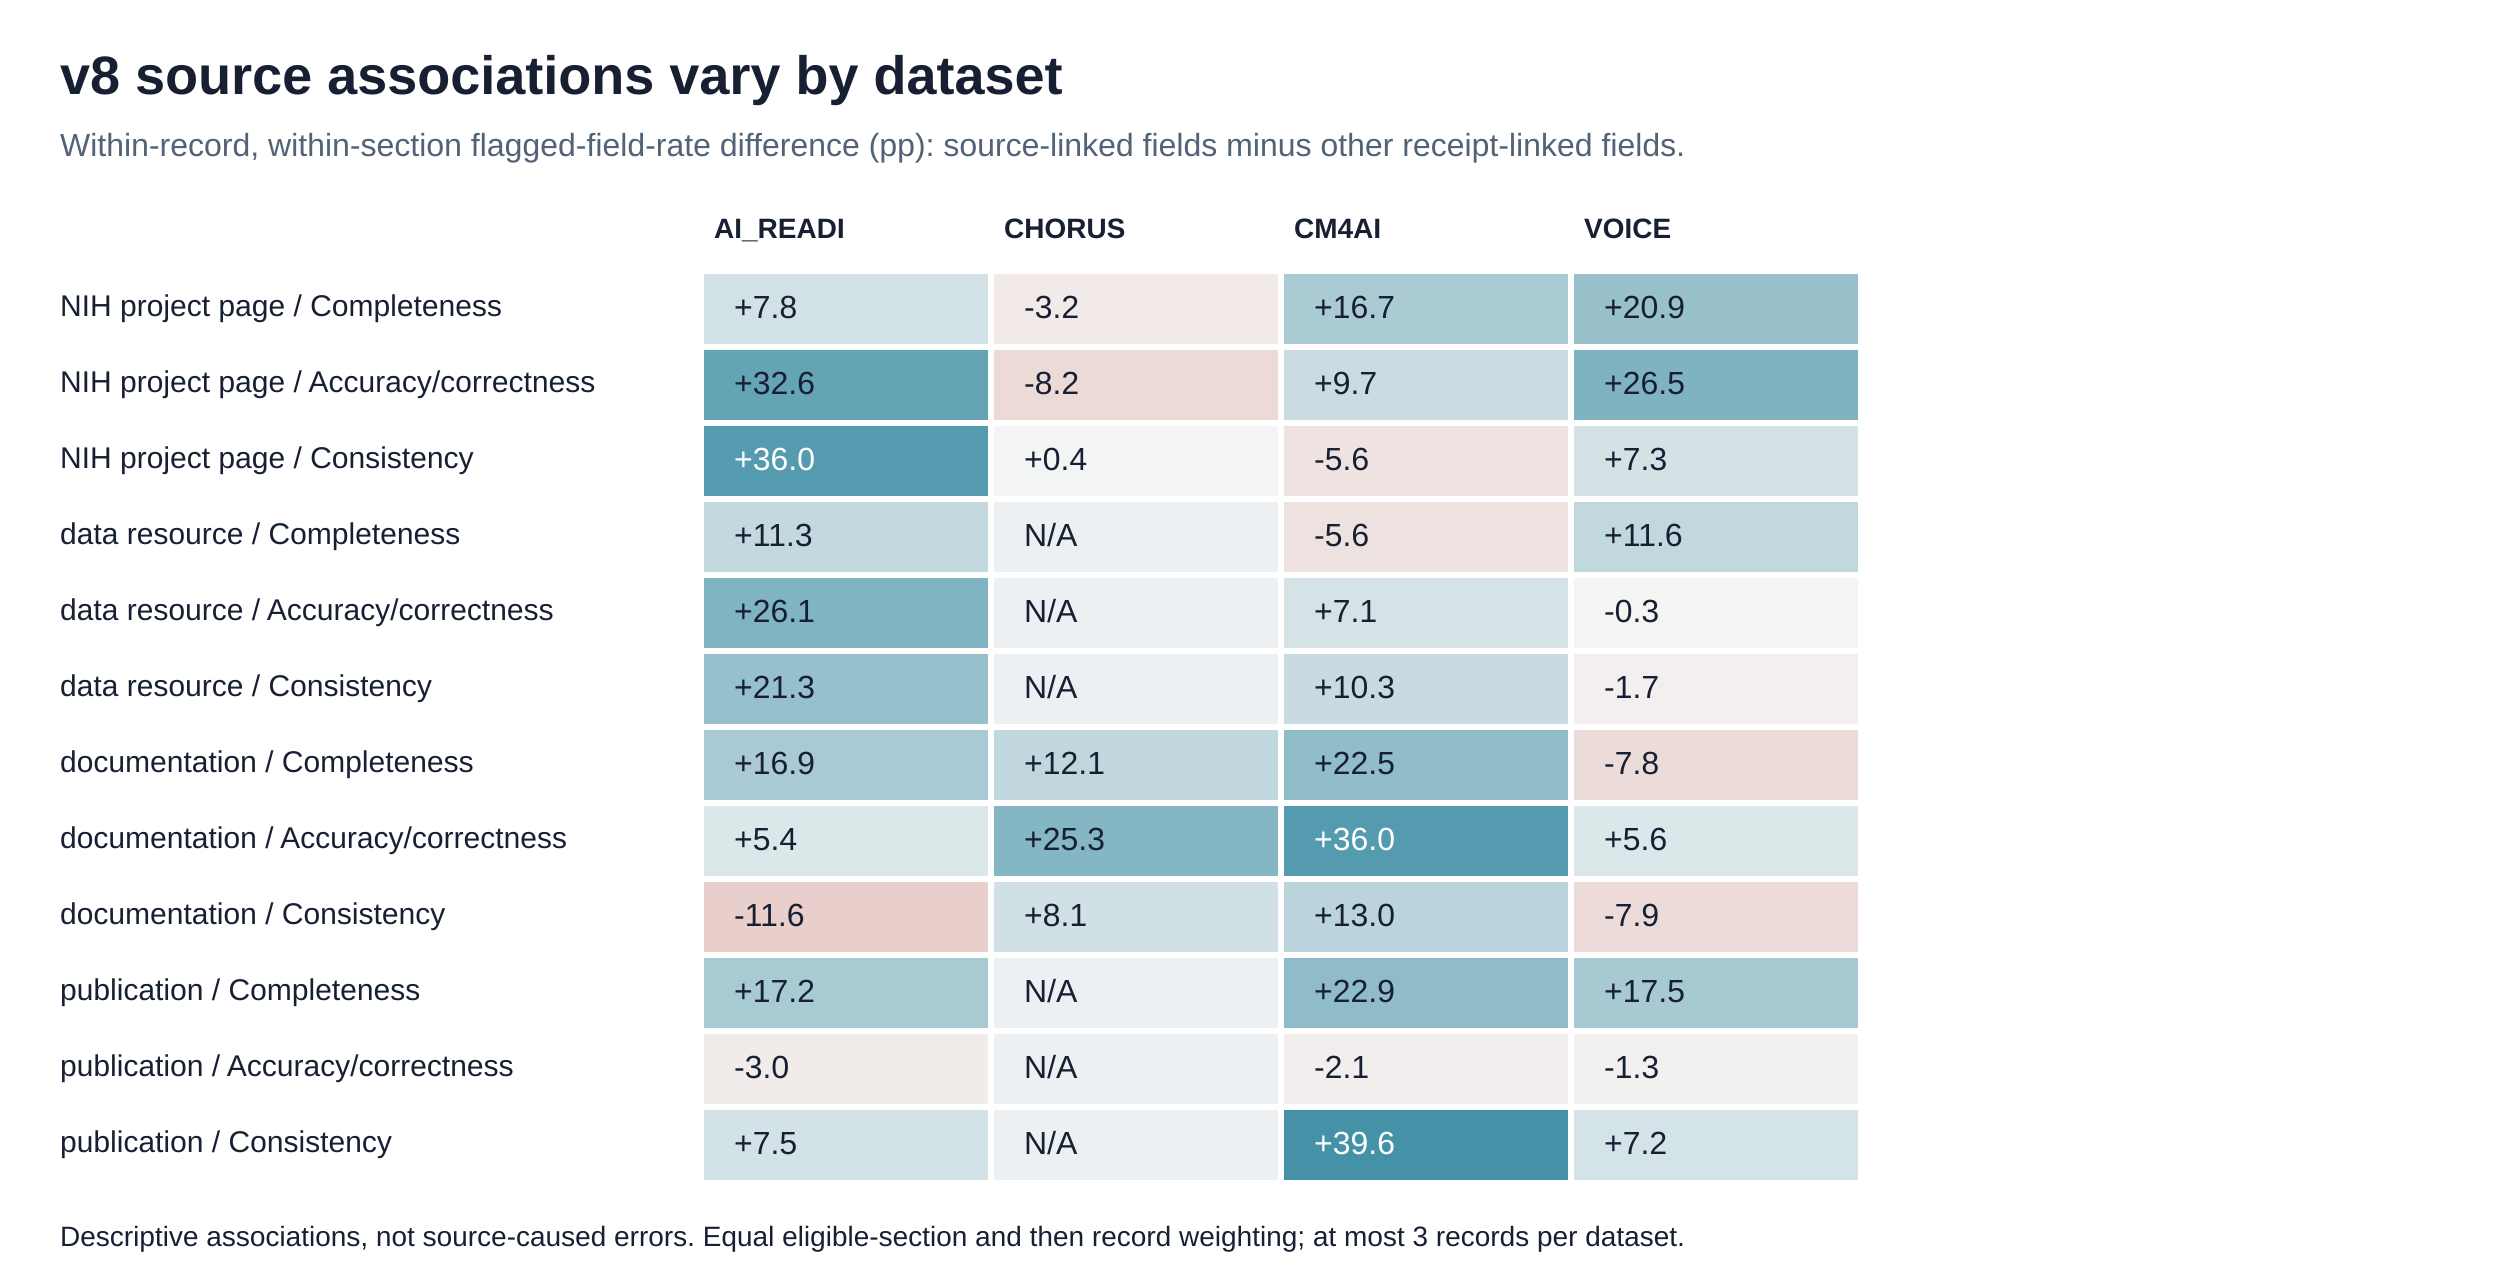
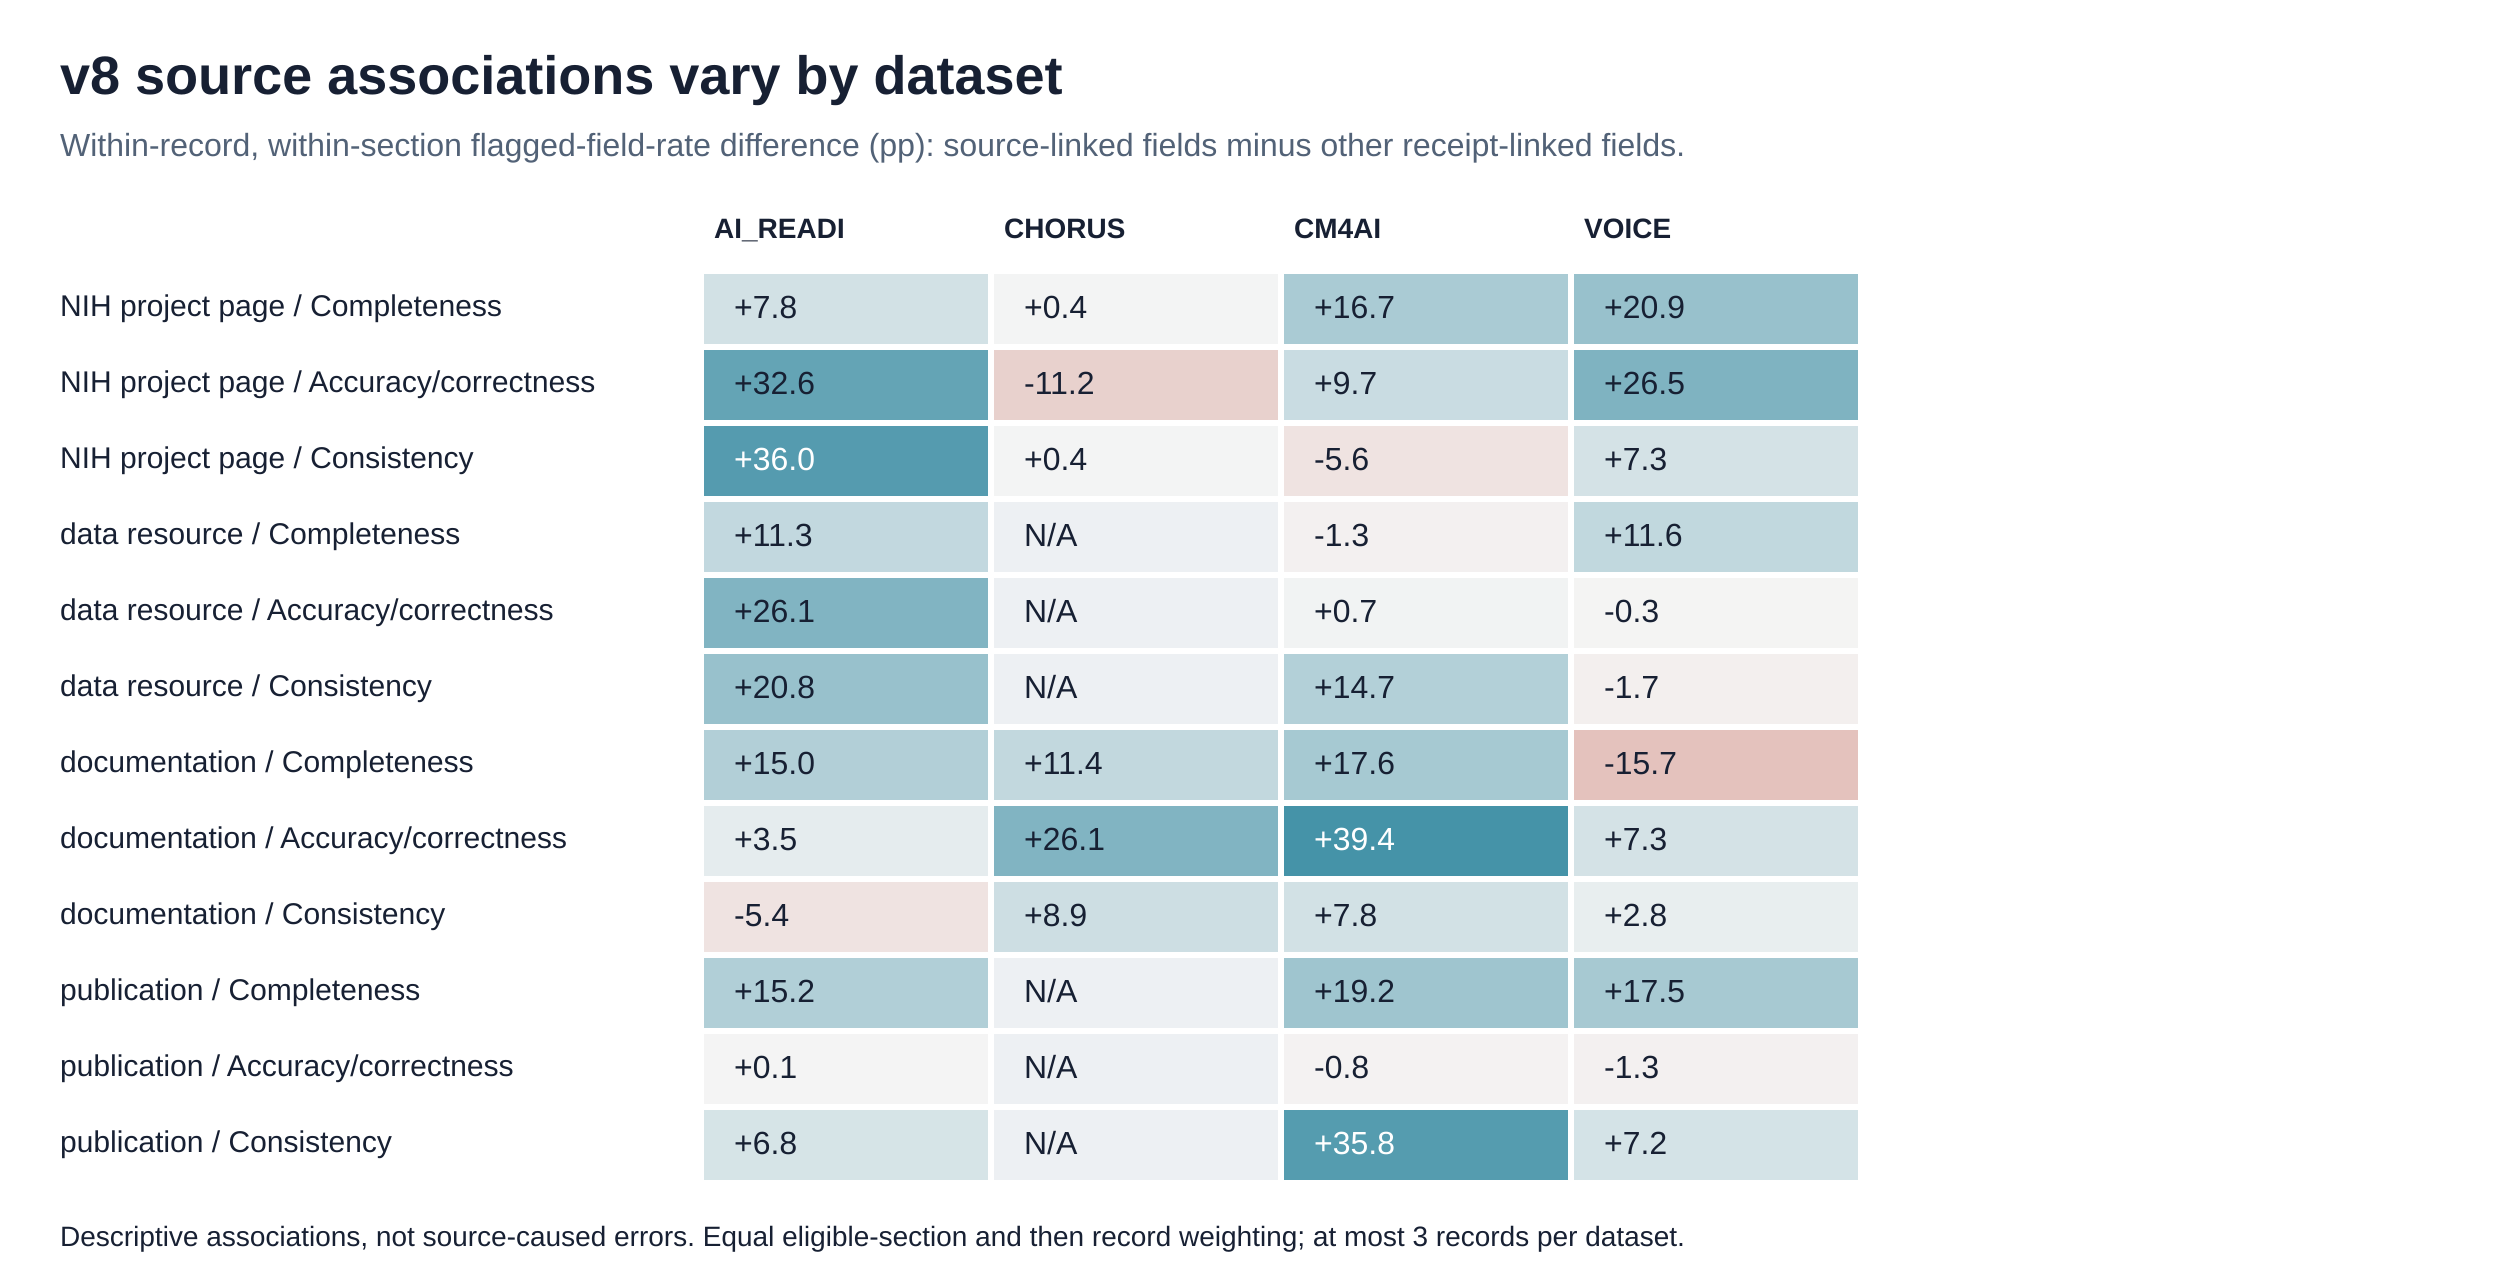
<svg xmlns="http://www.w3.org/2000/svg" width="1250" height="636">
  <rect width="100%" height="100%" fill="white" />
  <text x="30" y="47" font-family="Arial,sans-serif" font-size="27" fill="#172033" font-weight="700">v8 source associations vary by dataset</text>
  <text x="30" y="78" font-family="Arial,sans-serif" font-size="16" fill="#526277" font-weight="400">Within-record, within-section flagged-field-rate difference (pp): source-linked fields minus other receipt-linked fields.</text>
  <text x="357" y="119" font-family="Arial,sans-serif" font-size="14" fill="#172033" font-weight="700">AI_READI</text>
  <text x="502" y="119" font-family="Arial,sans-serif" font-size="14" fill="#172033" font-weight="700">CHORUS</text>
  <text x="647" y="119" font-family="Arial,sans-serif" font-size="14" fill="#172033" font-weight="700">CM4AI</text>
  <text x="792" y="119" font-family="Arial,sans-serif" font-size="14" fill="#172033" font-weight="700">VOICE</text>
  <text x="30" y="158" font-family="Arial,sans-serif" font-size="15" fill="#172033" font-weight="400">NIH project page / Completeness</text>
  <rect x="352" y="137" width="142" height="35" fill="#d2e1e5" />
  <text x="367" y="159" font-family="Arial,sans-serif" font-size="16" fill="#172033" font-weight="400">+7.8</text>
-   <rect x="497" y="137" width="142" height="35" fill="#f1eae9" />
-   <text x="512" y="159" font-family="Arial,sans-serif" font-size="16" fill="#172033" font-weight="400">-3.2</text>
+   <rect x="497" y="137" width="142" height="35" fill="#f3f4f4" />
+   <text x="512" y="159" font-family="Arial,sans-serif" font-size="16" fill="#172033" font-weight="400">+0.4</text>
  <rect x="642" y="137" width="142" height="35" fill="#aacbd4" />
  <text x="657" y="159" font-family="Arial,sans-serif" font-size="16" fill="#172033" font-weight="400">+16.7</text>
  <rect x="787" y="137" width="142" height="35" fill="#98c1cc" />
  <text x="802" y="159" font-family="Arial,sans-serif" font-size="16" fill="#172033" font-weight="400">+20.9</text>
  <text x="30" y="196" font-family="Arial,sans-serif" font-size="15" fill="#172033" font-weight="400">NIH project page / Accuracy/correctness</text>
  <rect x="352" y="175" width="142" height="35" fill="#64a4b5" />
  <text x="367" y="197" font-family="Arial,sans-serif" font-size="16" fill="#172033" font-weight="400">+32.6</text>
-   <rect x="497" y="175" width="142" height="35" fill="#ecdad7" />
-   <text x="512" y="197" font-family="Arial,sans-serif" font-size="16" fill="#172033" font-weight="400">-8.2</text>
+   <rect x="497" y="175" width="142" height="35" fill="#e8d1cd" />
+   <text x="512" y="197" font-family="Arial,sans-serif" font-size="16" fill="#172033" font-weight="400">-11.2</text>
  <rect x="642" y="175" width="142" height="35" fill="#c9dce2" />
  <text x="657" y="197" font-family="Arial,sans-serif" font-size="16" fill="#172033" font-weight="400">+9.7</text>
  <rect x="787" y="175" width="142" height="35" fill="#7fb3c1" />
  <text x="802" y="197" font-family="Arial,sans-serif" font-size="16" fill="#172033" font-weight="400">+26.5</text>
  <text x="30" y="234" font-family="Arial,sans-serif" font-size="15" fill="#172033" font-weight="400">NIH project page / Consistency</text>
  <rect x="352" y="213" width="142" height="35" fill="#559baf" />
  <text x="367" y="235" font-family="Arial,sans-serif" font-size="16" fill="white" font-weight="400">+36.0</text>
  <rect x="497" y="213" width="142" height="35" fill="#f3f4f4" />
  <text x="512" y="235" font-family="Arial,sans-serif" font-size="16" fill="#172033" font-weight="400">+0.4</text>
  <rect x="642" y="213" width="142" height="35" fill="#efe3e1" />
  <text x="657" y="235" font-family="Arial,sans-serif" font-size="16" fill="#172033" font-weight="400">-5.6</text>
  <rect x="787" y="213" width="142" height="35" fill="#d4e2e6" />
  <text x="802" y="235" font-family="Arial,sans-serif" font-size="16" fill="#172033" font-weight="400">+7.3</text>
  <text x="30" y="272" font-family="Arial,sans-serif" font-size="15" fill="#172033" font-weight="400">data resource / Completeness</text>
-   <rect x="352" y="251" width="142" height="35" fill="#c3d9df" />
+   <rect x="352" y="251" width="142" height="35" fill="#c2d8df" />
  <text x="367" y="273" font-family="Arial,sans-serif" font-size="16" fill="#172033" font-weight="400">+11.3</text>
  <rect x="497" y="251" width="142" height="35" fill="#edf0f3" />
  <text x="512" y="273" font-family="Arial,sans-serif" font-size="16" fill="#172033" font-weight="400">N/A</text>
-   <rect x="642" y="251" width="142" height="35" fill="#eee2e0" />
-   <text x="657" y="273" font-family="Arial,sans-serif" font-size="16" fill="#172033" font-weight="400">-5.6</text>
+   <rect x="642" y="251" width="142" height="35" fill="#f3f0f0" />
+   <text x="657" y="273" font-family="Arial,sans-serif" font-size="16" fill="#172033" font-weight="400">-1.3</text>
  <rect x="787" y="251" width="142" height="35" fill="#c1d8de" />
  <text x="802" y="273" font-family="Arial,sans-serif" font-size="16" fill="#172033" font-weight="400">+11.6</text>
  <text x="30" y="310" font-family="Arial,sans-serif" font-size="15" fill="#172033" font-weight="400">data resource / Accuracy/correctness</text>
  <rect x="352" y="289" width="142" height="35" fill="#81b4c2" />
  <text x="367" y="311" font-family="Arial,sans-serif" font-size="16" fill="#172033" font-weight="400">+26.1</text>
  <rect x="497" y="289" width="142" height="35" fill="#edf0f3" />
  <text x="512" y="311" font-family="Arial,sans-serif" font-size="16" fill="#172033" font-weight="400">N/A</text>
-   <rect x="642" y="289" width="142" height="35" fill="#d5e3e7" />
-   <text x="657" y="311" font-family="Arial,sans-serif" font-size="16" fill="#172033" font-weight="400">+7.1</text>
+   <rect x="642" y="289" width="142" height="35" fill="#f1f3f3" />
+   <text x="657" y="311" font-family="Arial,sans-serif" font-size="16" fill="#172033" font-weight="400">+0.7</text>
  <rect x="787" y="289" width="142" height="35" fill="#f4f4f3" />
  <text x="802" y="311" font-family="Arial,sans-serif" font-size="16" fill="#172033" font-weight="400">-0.3</text>
  <text x="30" y="348" font-family="Arial,sans-serif" font-size="15" fill="#172033" font-weight="400">data resource / Consistency</text>
-   <rect x="352" y="327" width="142" height="35" fill="#96c0cb" />
-   <text x="367" y="349" font-family="Arial,sans-serif" font-size="16" fill="#172033" font-weight="400">+21.3</text>
+   <rect x="352" y="327" width="142" height="35" fill="#98c1cc" />
+   <text x="367" y="349" font-family="Arial,sans-serif" font-size="16" fill="#172033" font-weight="400">+20.8</text>
  <rect x="497" y="327" width="142" height="35" fill="#edf0f3" />
  <text x="512" y="349" font-family="Arial,sans-serif" font-size="16" fill="#172033" font-weight="400">N/A</text>
-   <rect x="642" y="327" width="142" height="35" fill="#c7dbe1" />
-   <text x="657" y="349" font-family="Arial,sans-serif" font-size="16" fill="#172033" font-weight="400">+10.3</text>
+   <rect x="642" y="327" width="142" height="35" fill="#b3d0d8" />
+   <text x="657" y="349" font-family="Arial,sans-serif" font-size="16" fill="#172033" font-weight="400">+14.7</text>
  <rect x="787" y="327" width="142" height="35" fill="#f3efee" />
  <text x="802" y="349" font-family="Arial,sans-serif" font-size="16" fill="#172033" font-weight="400">-1.7</text>
  <text x="30" y="386" font-family="Arial,sans-serif" font-size="15" fill="#172033" font-weight="400">documentation / Completeness</text>
-   <rect x="352" y="365" width="142" height="35" fill="#a9cad4" />
-   <text x="367" y="387" font-family="Arial,sans-serif" font-size="16" fill="#172033" font-weight="400">+16.9</text>
-   <rect x="497" y="365" width="142" height="35" fill="#bfd7dd" />
-   <text x="512" y="387" font-family="Arial,sans-serif" font-size="16" fill="#172033" font-weight="400">+12.1</text>
-   <rect x="642" y="365" width="142" height="35" fill="#91bdc9" />
-   <text x="657" y="387" font-family="Arial,sans-serif" font-size="16" fill="#172033" font-weight="400">+22.5</text>
-   <rect x="787" y="365" width="142" height="35" fill="#ecdcd9" />
-   <text x="802" y="387" font-family="Arial,sans-serif" font-size="16" fill="#172033" font-weight="400">-7.8</text>
+   <rect x="352" y="365" width="142" height="35" fill="#b2cfd7" />
+   <text x="367" y="387" font-family="Arial,sans-serif" font-size="16" fill="#172033" font-weight="400">+15.0</text>
+   <rect x="497" y="365" width="142" height="35" fill="#c2d8de" />
+   <text x="512" y="387" font-family="Arial,sans-serif" font-size="16" fill="#172033" font-weight="400">+11.4</text>
+   <rect x="642" y="365" width="142" height="35" fill="#a6c9d2" />
+   <text x="657" y="387" font-family="Arial,sans-serif" font-size="16" fill="#172033" font-weight="400">+17.6</text>
+   <rect x="787" y="365" width="142" height="35" fill="#e4c2bd" />
+   <text x="802" y="387" font-family="Arial,sans-serif" font-size="16" fill="#172033" font-weight="400">-15.7</text>
  <text x="30" y="424" font-family="Arial,sans-serif" font-size="15" fill="#172033" font-weight="400">documentation / Accuracy/correctness</text>
-   <rect x="352" y="403" width="142" height="35" fill="#dce7ea" />
-   <text x="367" y="425" font-family="Arial,sans-serif" font-size="16" fill="#172033" font-weight="400">+5.4</text>
-   <rect x="497" y="403" width="142" height="35" fill="#84b6c3" />
-   <text x="512" y="425" font-family="Arial,sans-serif" font-size="16" fill="#172033" font-weight="400">+25.3</text>
-   <rect x="642" y="403" width="142" height="35" fill="#559baf" />
-   <text x="657" y="425" font-family="Arial,sans-serif" font-size="16" fill="white" font-weight="400">+36.0</text>
-   <rect x="787" y="403" width="142" height="35" fill="#dce7ea" />
-   <text x="802" y="425" font-family="Arial,sans-serif" font-size="16" fill="#172033" font-weight="400">+5.6</text>
+   <rect x="352" y="403" width="142" height="35" fill="#e5ecee" />
+   <text x="367" y="425" font-family="Arial,sans-serif" font-size="16" fill="#172033" font-weight="400">+3.5</text>
+   <rect x="497" y="403" width="142" height="35" fill="#81b4c2" />
+   <text x="512" y="425" font-family="Arial,sans-serif" font-size="16" fill="#172033" font-weight="400">+26.1</text>
+   <rect x="642" y="403" width="142" height="35" fill="#4593a8" />
+   <text x="657" y="425" font-family="Arial,sans-serif" font-size="16" fill="white" font-weight="400">+39.4</text>
+   <rect x="787" y="403" width="142" height="35" fill="#d4e2e6" />
+   <text x="802" y="425" font-family="Arial,sans-serif" font-size="16" fill="#172033" font-weight="400">+7.3</text>
  <text x="30" y="462" font-family="Arial,sans-serif" font-size="15" fill="#172033" font-weight="400">documentation / Consistency</text>
-   <rect x="352" y="441" width="142" height="35" fill="#e8cfcb" />
-   <text x="367" y="463" font-family="Arial,sans-serif" font-size="16" fill="#172033" font-weight="400">-11.6</text>
-   <rect x="497" y="441" width="142" height="35" fill="#d0e0e5" />
-   <text x="512" y="463" font-family="Arial,sans-serif" font-size="16" fill="#172033" font-weight="400">+8.1</text>
-   <rect x="642" y="441" width="142" height="35" fill="#bbd4db" />
-   <text x="657" y="463" font-family="Arial,sans-serif" font-size="16" fill="#172033" font-weight="400">+13.0</text>
-   <rect x="787" y="441" width="142" height="35" fill="#ecdbd8" />
-   <text x="802" y="463" font-family="Arial,sans-serif" font-size="16" fill="#172033" font-weight="400">-7.9</text>
+   <rect x="352" y="441" width="142" height="35" fill="#efe3e1" />
+   <text x="367" y="463" font-family="Arial,sans-serif" font-size="16" fill="#172033" font-weight="400">-5.4</text>
+   <rect x="497" y="441" width="142" height="35" fill="#cddee3" />
+   <text x="512" y="463" font-family="Arial,sans-serif" font-size="16" fill="#172033" font-weight="400">+8.9</text>
+   <rect x="642" y="441" width="142" height="35" fill="#d2e1e5" />
+   <text x="657" y="463" font-family="Arial,sans-serif" font-size="16" fill="#172033" font-weight="400">+7.8</text>
+   <rect x="787" y="441" width="142" height="35" fill="#e8eeef" />
+   <text x="802" y="463" font-family="Arial,sans-serif" font-size="16" fill="#172033" font-weight="400">+2.8</text>
  <text x="30" y="500" font-family="Arial,sans-serif" font-size="15" fill="#172033" font-weight="400">publication / Completeness</text>
-   <rect x="352" y="479" width="142" height="35" fill="#a8cad3" />
-   <text x="367" y="501" font-family="Arial,sans-serif" font-size="16" fill="#172033" font-weight="400">+17.2</text>
+   <rect x="352" y="479" width="142" height="35" fill="#b1cfd7" />
+   <text x="367" y="501" font-family="Arial,sans-serif" font-size="16" fill="#172033" font-weight="400">+15.2</text>
  <rect x="497" y="479" width="142" height="35" fill="#edf0f3" />
  <text x="512" y="501" font-family="Arial,sans-serif" font-size="16" fill="#172033" font-weight="400">N/A</text>
-   <rect x="642" y="479" width="142" height="35" fill="#8fbcc8" />
-   <text x="657" y="501" font-family="Arial,sans-serif" font-size="16" fill="#172033" font-weight="400">+22.9</text>
+   <rect x="642" y="479" width="142" height="35" fill="#9fc5cf" />
+   <text x="657" y="501" font-family="Arial,sans-serif" font-size="16" fill="#172033" font-weight="400">+19.2</text>
  <rect x="787" y="479" width="142" height="35" fill="#a7c9d2" />
  <text x="802" y="501" font-family="Arial,sans-serif" font-size="16" fill="#172033" font-weight="400">+17.5</text>
  <text x="30" y="538" font-family="Arial,sans-serif" font-size="15" fill="#172033" font-weight="400">publication / Accuracy/correctness</text>
-   <rect x="352" y="517" width="142" height="35" fill="#f1ebea" />
-   <text x="367" y="539" font-family="Arial,sans-serif" font-size="16" fill="#172033" font-weight="400">-3.0</text>
+   <rect x="352" y="517" width="142" height="35" fill="#f4f4f4" />
+   <text x="367" y="539" font-family="Arial,sans-serif" font-size="16" fill="#172033" font-weight="400">+0.1</text>
  <rect x="497" y="517" width="142" height="35" fill="#edf0f3" />
  <text x="512" y="539" font-family="Arial,sans-serif" font-size="16" fill="#172033" font-weight="400">N/A</text>
-   <rect x="642" y="517" width="142" height="35" fill="#f2eeed" />
-   <text x="657" y="539" font-family="Arial,sans-serif" font-size="16" fill="#172033" font-weight="400">-2.1</text>
+   <rect x="642" y="517" width="142" height="35" fill="#f4f2f2" />
+   <text x="657" y="539" font-family="Arial,sans-serif" font-size="16" fill="#172033" font-weight="400">-0.8</text>
  <rect x="787" y="517" width="142" height="35" fill="#f3f0f0" />
  <text x="802" y="539" font-family="Arial,sans-serif" font-size="16" fill="#172033" font-weight="400">-1.3</text>
  <text x="30" y="576" font-family="Arial,sans-serif" font-size="15" fill="#172033" font-weight="400">publication / Consistency</text>
-   <rect x="352" y="555" width="142" height="35" fill="#d3e2e6" />
-   <text x="367" y="577" font-family="Arial,sans-serif" font-size="16" fill="#172033" font-weight="400">+7.5</text>
+   <rect x="352" y="555" width="142" height="35" fill="#d6e4e7" />
+   <text x="367" y="577" font-family="Arial,sans-serif" font-size="16" fill="#172033" font-weight="400">+6.8</text>
  <rect x="497" y="555" width="142" height="35" fill="#edf0f3" />
  <text x="512" y="577" font-family="Arial,sans-serif" font-size="16" fill="#172033" font-weight="400">N/A</text>
-   <rect x="642" y="555" width="142" height="35" fill="#4592a8" />
-   <text x="657" y="577" font-family="Arial,sans-serif" font-size="16" fill="white" font-weight="400">+39.6</text>
+   <rect x="642" y="555" width="142" height="35" fill="#559caf" />
+   <text x="657" y="577" font-family="Arial,sans-serif" font-size="16" fill="white" font-weight="400">+35.8</text>
  <rect x="787" y="555" width="142" height="35" fill="#d4e3e7" />
  <text x="802" y="577" font-family="Arial,sans-serif" font-size="16" fill="#172033" font-weight="400">+7.2</text>
  <text x="30" y="623" font-family="Arial,sans-serif" font-size="14" fill="#172033" font-weight="400">Descriptive associations, not source-caused errors. Equal eligible-section and then record weighting; at most 3 records per dataset.</text>
</svg>
